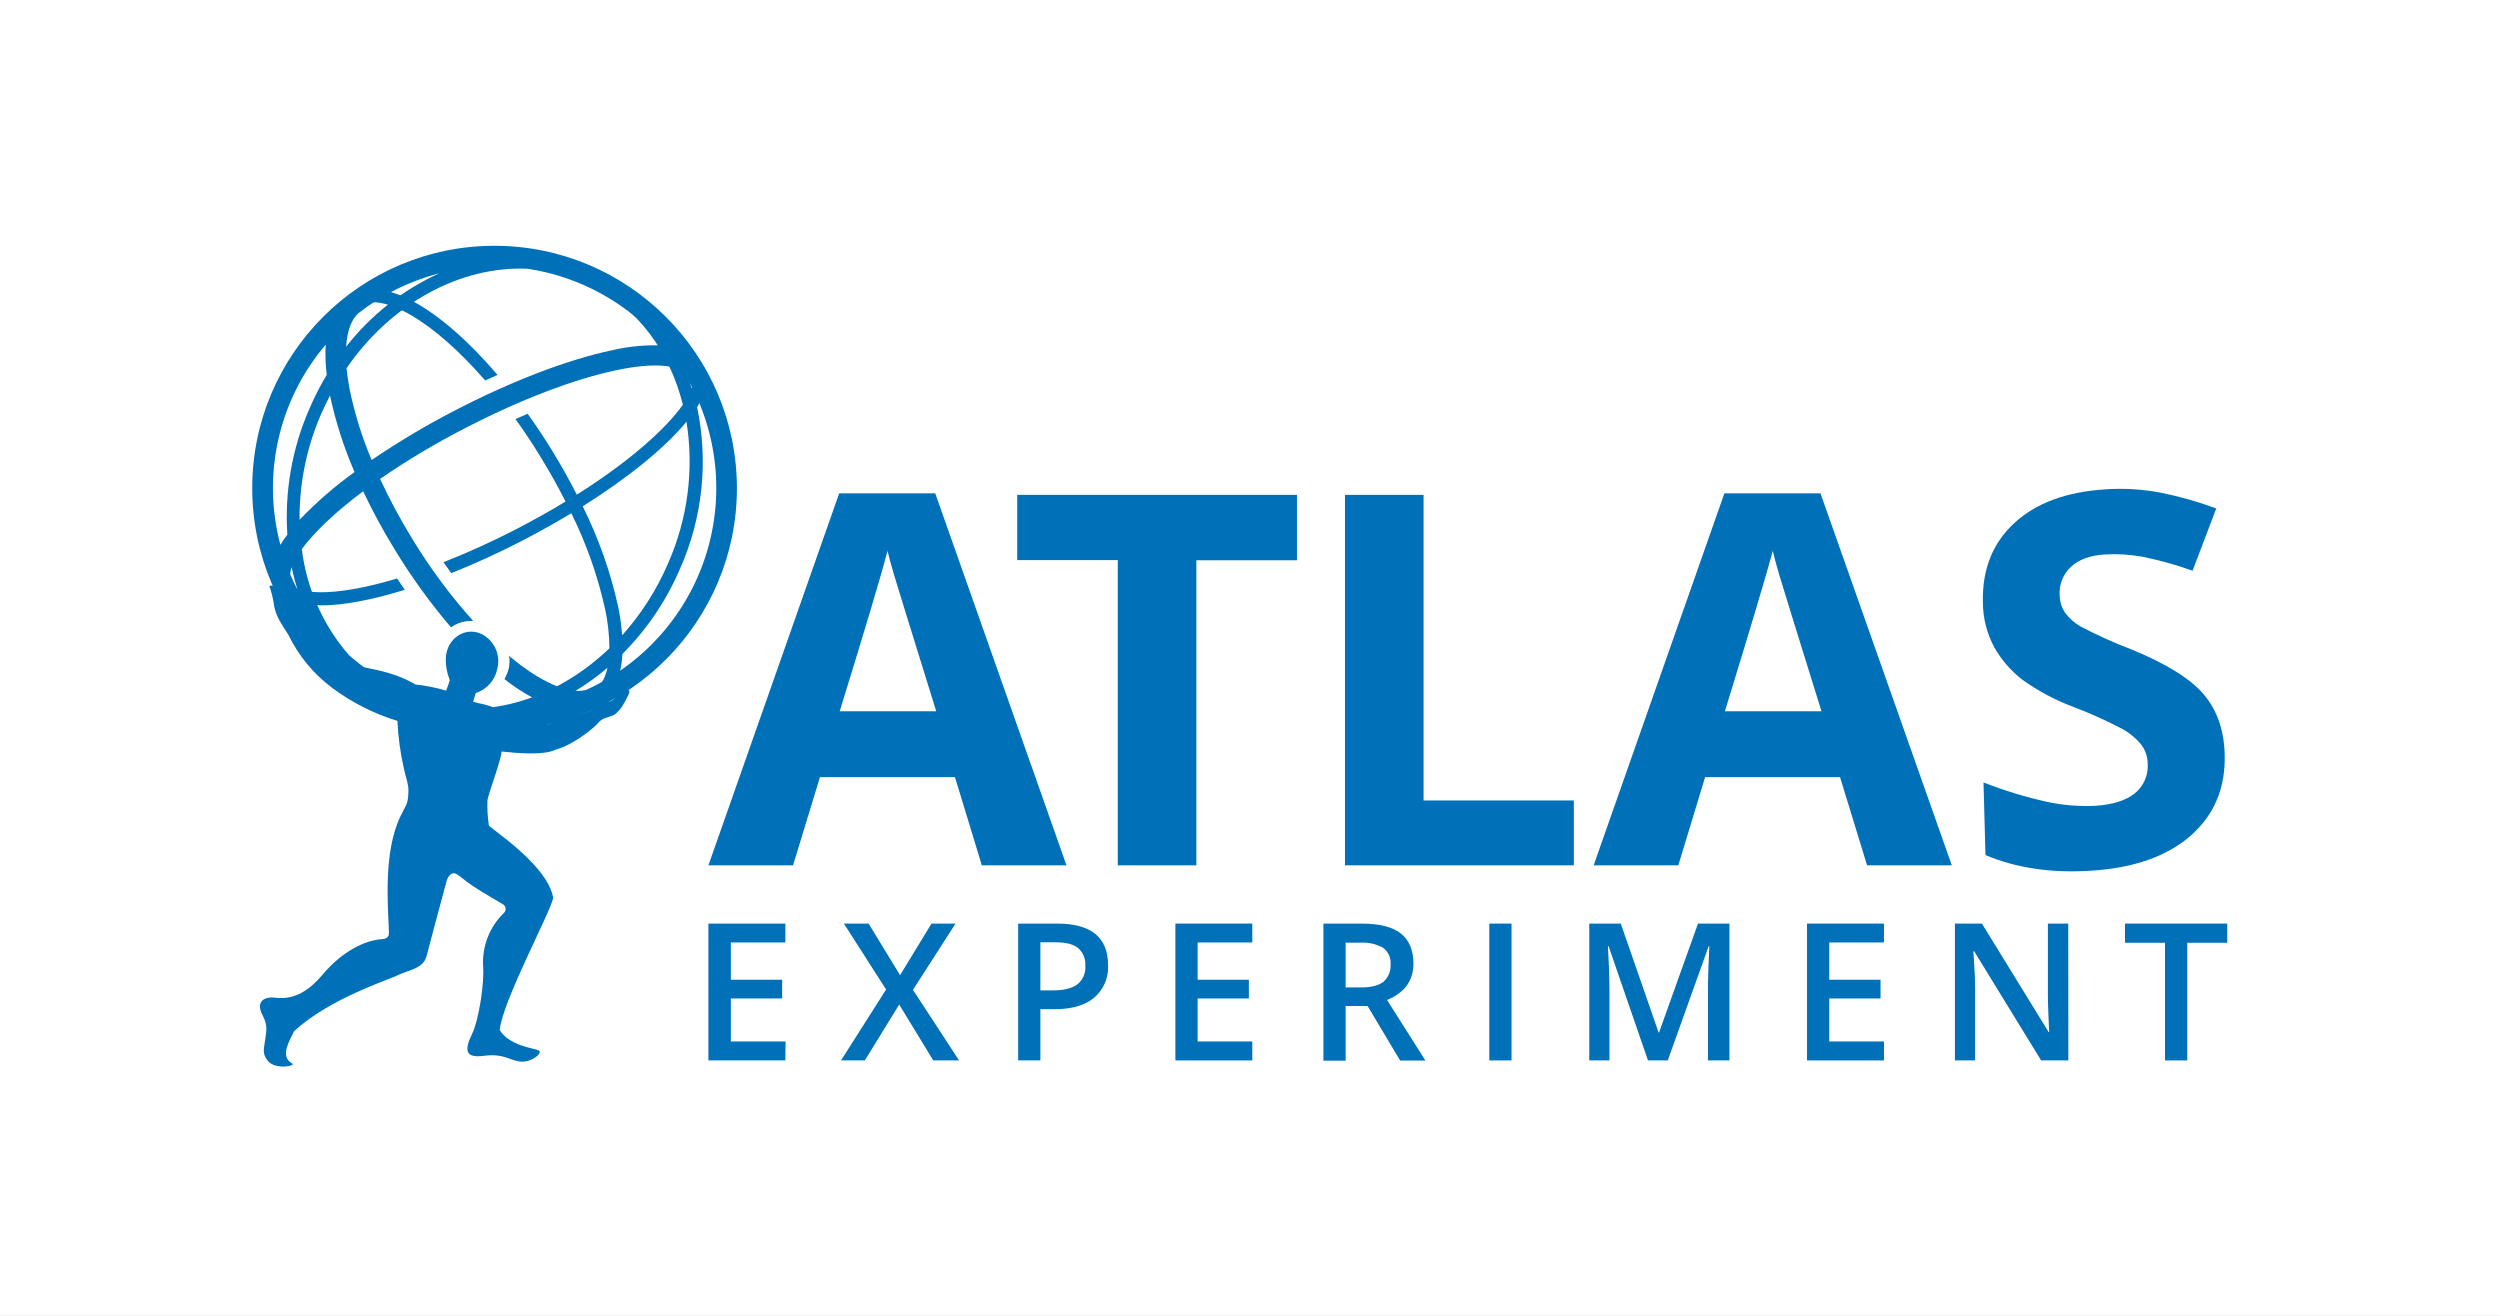
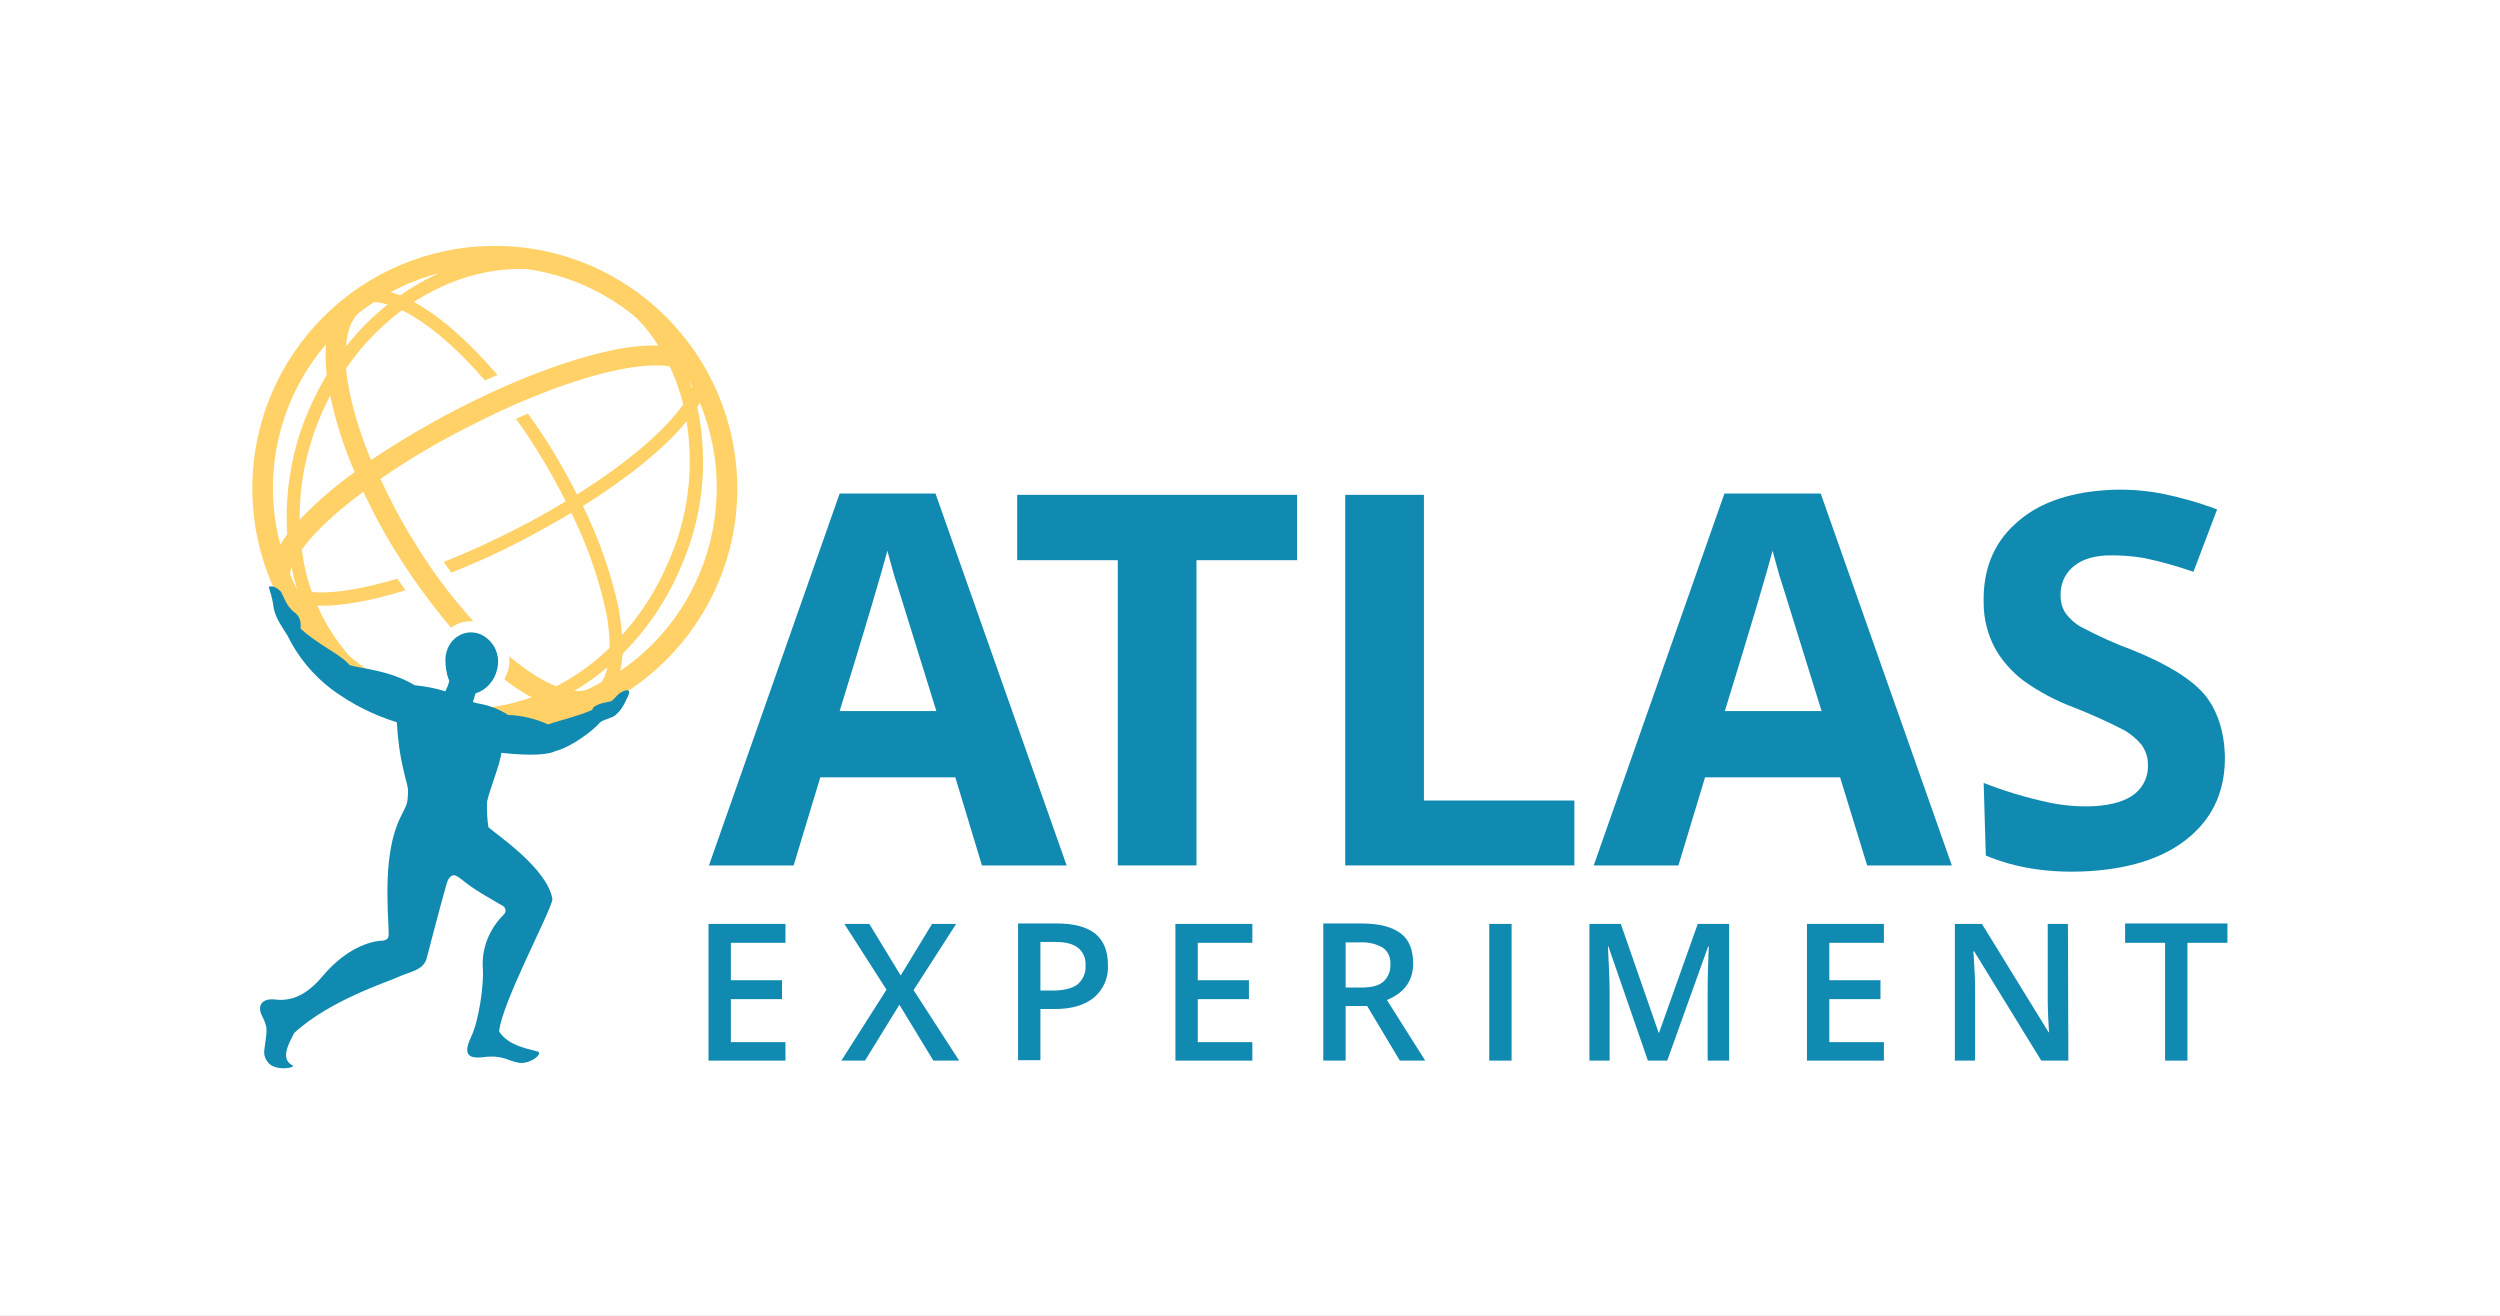
- <svg xmlns="http://www.w3.org/2000/svg" viewBox="0 0 581.51 305.91">
-   <defs>
-     <style>.cls-1{fill:#fff;}.cls-2{fill:#0071b9;}</style>
-   </defs>
-   <g id="Capa_2" data-name="Capa 2">
-     <g id="Calque_1" data-name="Calque 1">
-       <rect class="cls-1" width="581.51" height="305.91" />
-       <path class="cls-2" d="M481.11,246.66h-6.33l-15.57-25.37H459l.11,1.42c.2,2.7.31,5.17.31,7.4v16.55h-4.7V214.83H461l15.52,25.23h.13c0-.33-.08-1.55-.17-3.65s-.13-3.73-.13-4.91V214.83h4.73Z" />
-       <path class="cls-2" d="M508.76,246.66h-5.17V219.29h-9.31v-4.46h23.78v4.46h-9.3Z" />
-       <path class="cls-2" d="M517.47,175.47q.33,11.66-7.89,18.89t-23.2,8.17q-13.8.89-24.55-3.63L461.37,182a98.34,98.34,0,0,0,14.91,4.54,43.63,43.63,0,0,0,11.1.89c4-.26,7.07-1.21,9.17-2.88a8.14,8.14,0,0,0,3-7,7.3,7.3,0,0,0-1.54-4.41,15,15,0,0,0-4.26-3.54,103.89,103.89,0,0,0-11.34-5.12,50.57,50.57,0,0,1-12-6.37,25.44,25.44,0,0,1-6.53-7.54,22.15,22.15,0,0,1-2.65-10.44q-.3-11.41,7.27-18.43t21.25-7.88a50,50,0,0,1,12.86.78,85.54,85.54,0,0,1,12.9,3.67L510,132.75a85.16,85.16,0,0,0-11.52-3.22,36.86,36.86,0,0,0-8.9-.56q-5.19.33-7.9,2.91a8.28,8.28,0,0,0-2.6,6.47,7.63,7.63,0,0,0,1.24,4.14,11.76,11.76,0,0,0,3.66,3.25,107.2,107.2,0,0,0,11.75,5.3q12.24,5,16.89,10.51T517.47,175.47Z" />
-       <path class="cls-2" d="M92.36,134.56c-15.32,4.61-23.77,3.7-25.33.67l-2.7,1.4c1.44,2.79,5.06,4.18,10.47,4.18,5,0,11.57-1.21,19.36-3.62C93.55,136.33,93,135.45,92.36,134.56Z" />
-       <path class="cls-2" d="M112.85,88.5c1-.45,1.92-.88,2.88-1.3C102,71.17,88.92,64.05,81.45,68.63L83,71.22C88.86,67.64,100.77,74.58,112.85,88.5Z" />
-       <path class="cls-2" d="M163.73,85.23,161,86.62a4.63,4.63,0,0,1-.09,3.72c-4-12.87-12.47-22.65-23.83-27.58l-1.21,2.79c10.72,4.64,18.66,14,22.35,26.32.23.75.43,1.5.62,2.26-4,5.7-12.54,13.27-24.67,20.93-1.71-3.36-3.6-6.74-5.65-10.09-1.84-3-3.78-5.93-5.78-8.73l-2.84,1.24c2.09,2.89,4.11,5.94,6,9.07,2.06,3.36,3.94,6.75,5.65,10.11-3.52,2.13-7.3,4.26-11.33,6.35a183.89,183.89,0,0,1-17.07,7.77c.61.87,1.21,1.71,1.82,2.54,5.47-2.19,11.06-4.73,16.64-7.62,3.83-2,7.62-4.11,11.28-6.32a97.87,97.87,0,0,1,7.86,22.3,44,44,0,0,1,1,9.12c-13.46,12.91-31.83,17.85-47.58,11L93,164.6a40.38,40.38,0,0,0,16.13,3.32c11.31,0,22.73-4.55,32.19-12.61-.6,2.63-1.74,4.53-3.41,5.55l1.58,2.59c3.21-2,5-5.87,5.29-11.33a63.59,63.59,0,0,0,13.37-19.77,61.29,61.29,0,0,0,4-37.63C164.35,91.1,165.08,87.84,163.73,85.23Zm-8.38,45.92a61.24,61.24,0,0,1-10.63,16.62,51.8,51.8,0,0,0-.94-6.69,101.27,101.27,0,0,0-8.24-23.31c10.16-6.39,19-13.4,24.14-19.68A58.73,58.73,0,0,1,155.35,131.15Z" />
-       <path class="cls-2" d="M115.05,57.17a56.37,56.37,0,1,0,56.36,56.36A56.43,56.43,0,0,0,115.05,57.17Zm39.48,23.2a43.91,43.91,0,0,0-12.26,1.12C132,83.67,119.1,88.6,106,95.38A187.58,187.58,0,0,0,86.45,107a87,87,0,0,1-5.12-16.42c-.33-1.74-.57-3.39-.72-4.94C91,70.54,107.16,61.79,122.78,62.52A51.6,51.6,0,0,1,154.53,80.37ZM83.28,72.92a51.57,51.57,0,0,1,18.92-9.36,57.7,57.7,0,0,0-21.69,17.1C80.73,77.11,81.67,74.46,83.28,72.92ZM76.76,92a94,94,0,0,0,5.71,17.8,91.92,91.92,0,0,0-12.79,11.11,60.5,60.5,0,0,1,5.06-24.71C75.37,94.78,76.05,93.39,76.76,92Zm-1-11.9A39.11,39.11,0,0,0,76,87.19,65.58,65.58,0,0,0,72,95a62.74,62.74,0,0,0-5.16,29.35,26.45,26.45,0,0,0-1.62,2.38,51.42,51.42,0,0,1,10.6-46.63Zm-7.93,51.79a52.7,52.7,0,0,0,1.41,5.36c-.61-1.19-1.2-2.39-1.72-3.63A5.11,5.11,0,0,1,67.85,131.91Zm68.51,28.59c-4.06,1.06-10.56-1.74-17.92-7.91a7.6,7.6,0,0,1-.47,4.1c-.19.46-.39.89-.6,1.3a43.63,43.63,0,0,0,9.49,5.75A51.3,51.3,0,0,1,81.2,152.42a46.15,46.15,0,0,1-11-24.7c2.73-3.72,7.52-8.39,14.27-13.45a141.53,141.53,0,0,0,7.33,13.53,139.11,139.11,0,0,0,13.1,18.12,8.13,8.13,0,0,1,4.7-1.49c.16,0,.31,0,.46,0a128.2,128.2,0,0,1-14.2-19.15,135.37,135.37,0,0,1-7.45-13.88,178.11,178.11,0,0,1,19.78-11.81c12.74-6.59,25.2-11.37,35.08-13.46,10.05-2.13,15-.87,16,.89a51.53,51.53,0,0,1-22.94,73.45Z" />
-       <path class="cls-2" d="M182.68,246.66h-17.9V214.83h17.9v4.39H170v8.67h11.93v4.36H170v10h12.73Z" />
-       <path class="cls-2" d="M223.08,246.66h-6l-7.92-13-8,13h-5.54l10.49-16.5-9.82-15.33h5.75l7.32,12,7.31-12h5.59l-9.9,15.41Z" />
-       <path class="cls-2" d="M257.74,224.45a9.31,9.31,0,0,1-3.25,7.64c-2.17,1.77-5.24,2.66-9.24,2.66H242v11.91h-5.17V214.83h9.11q5.92,0,8.88,2.44C256.75,218.89,257.74,221.29,257.74,224.45ZM242,230.37h2.75c2.66,0,4.6-.46,5.84-1.39a5.06,5.06,0,0,0,1.86-4.35,5,5,0,0,0-1.66-4.1c-1.12-.9-2.84-1.35-5.2-1.35H242Z" />
-       <path class="cls-2" d="M291.29,246.66H273.4V214.83h17.89v4.39H278.57v8.67h11.92v4.36H278.57v10h12.72Z" />
-       <path class="cls-2" d="M313,234v12.71h-5.17V214.83h8.93q6.14,0,9.07,2.3t2.94,7q0,5.94-6.14,8.47l8.93,14.09h-5.88L318.11,234Zm0-4.32h3.59c2.41,0,4.15-.45,5.24-1.35a4.9,4.9,0,0,0,1.62-4,4.34,4.34,0,0,0-1.75-3.88,9.6,9.6,0,0,0-5.28-1.18H313Z" />
-       <path class="cls-2" d="M346.42,246.66V214.83h5.17v31.83Z" />
-       <path class="cls-2" d="M383.33,246.66l-9.17-26.58H374c.24,3.94.37,7.64.37,11.1v15.48h-4.7V214.83H377l8.79,25.32h.12l9.05-25.32h7.32v31.83h-5V230.92c0-1.59,0-3.64.12-6.19s.14-4.07.21-4.61h-.18l-9.5,26.54Z" />
-       <path class="cls-2" d="M438.22,246.66h-17.9V214.83h17.9v4.39H425.49v8.67h11.93v4.36H425.49v10h12.73Z" />
-       <path class="cls-2" d="M228.38,201.28l-6.25-20.51H190.72l-6.25,20.51H164.78l30.42-86.53h22.34l30.53,86.53Zm-10.61-35.84q-8.66-27.87-9.75-31.53c-.73-2.44-1.25-4.36-1.57-5.78q-1.94,7.55-11.13,37.31Z" />
-       <path class="cls-2" d="M278.28,201.28H260v-71H236.61V115.11h65.07v15.21h-23.4Z" />
-       <path class="cls-2" d="M312.85,201.28V115.11h18.28v71.08h34.95v15.09Z" />
-       <path class="cls-2" d="M434.29,201.28,428,180.77H396.62l-6.24,20.51H370.69l30.41-86.53h22.35L454,201.28Zm-10.61-35.84q-8.67-27.87-9.76-31.53c-.73-2.44-1.24-4.36-1.56-5.78q-2,7.55-11.14,37.31Z" />
-       <path class="cls-2" d="M143.73,161.6c-.31.3-1.23,1.52-1.94,1.57s-4,.68-4,1.91c-3,1.35-8.51,2.68-10.27,3.43a25.63,25.63,0,0,0-9.29-2.24,19.71,19.71,0,0,0-7.08-2.74l-1.09-.32.59-2a7.41,7.41,0,0,0,5-5.53,7.09,7.09,0,0,0-3.69-8.23c-3.76-1.74-8.07,1-8.27,5.7a12.31,12.31,0,0,0,.83,4.77c0,.1.07.2.1.29a19,19,0,0,1-.86,2.43,39.5,39.5,0,0,0-7.11-1.42c-6.07-3.57-12.31-3.76-15.24-4.74-2-2.49-7-4.54-11.32-8.43-.27-.24.55-2.46-1.68-4-1.57-1.53-1.85-2.31-2.88-4.55-.85-.87-1.86-1.56-2.88-1.2a22.55,22.55,0,0,1,1,3.9c.34,3.06,1.9,5,3.43,7.46a33.86,33.86,0,0,0,10.19,12.35,49.74,49.74,0,0,0,15.17,7.67A62.37,62.37,0,0,0,94,179c.44,2.06,1.08,3.55,1,5-.11,3.14-.31,2.69-1.84,5.85-4,8.24-2.93,20.69-2.71,26.53,0,.27,0,.53,0,.77,0,.56-.28,1.17-1.51,1.29h0c-4.08.24-9.4,2.89-13.91,8.27-3.76,4.47-7.28,5.8-10.93,5.36-3.2-.38-4.42,1.36-3.12,3.88,1.39,2.71,1,3.63.65,6.22-.22,1.73-.73,2.89.7,4.62,1.75,2.12,6.66,1.12,5.64.58-3-1.59-.56-5.4.43-7.51,8.33-7.67,22.29-12.06,24.08-13,2.67-1.3,6.07-1.51,6.79-4.62,0-.08,2.81-10.76,4.59-17.22.29-1.08,1.1-2.31,2.23-1.76a6.25,6.25,0,0,1,1.22.84c3.09,2.57,7.27,4.75,9.82,6.33a1.29,1.29,0,0,1,0,2,16,16,0,0,0-4.75,12.45c.27,3.61-.89,12.14-2.62,15.72-1.85,3.81-1.41,5.52,2.71,5,4.59-.6,5.67.87,8.35,1.3s5.72-2.09,4.42-2.6-6.82-1.13-9-4.7c.58-6.64,11.91-27.6,12.43-30.74-1.13-7.19-13.2-15.24-14.94-16.79a29.73,29.73,0,0,1-.34-6c.51-2.4,3.28-9.52,3.26-11.27,3.52.4,10,.94,12.58-.43,3.94-1,9-5,10.27-6.61,1-.94,2.9-1,3.74-1.76,1.09-1,1.59-1.63,2.92-4.36C147.13,159.67,144.79,160.59,143.73,161.6Z" />
+ <svg xmlns="http://www.w3.org/2000/svg" version="1.1" id="Capa_1" x="0px" y="0px" viewBox="0 0 581.5 305.9" style="enable-background:new 0 0 581.5 305.9;" xml:space="preserve">
+   <style type="text/css">
+ 	.st0{fill:#FFFFFF;}
+ 	.st1{fill:#118AB2;}
+ 	.st2{fill:#FFD166;}
+ </style>
+   <g id="Capa_2_1_">
+     <g id="Calque_1">
+       <rect class="st0" width="581.5" height="305.9" />
+       <path class="st1" d="M481.1,246.7h-6.3l-15.6-25.4H459l0.1,1.4c0.2,2.7,0.3,5.2,0.3,7.4v16.6h-4.7v-31.8h6.3l15.5,25.2h0.1    c0-0.3-0.1-1.6-0.2-3.6s-0.1-3.7-0.1-4.9v-16.7h4.7L481.1,246.7z" />
+       <path class="st1" d="M508.8,246.7h-5.2v-27.4h-9.3v-4.5h23.8v4.5h-9.3V246.7z" />
+       <path class="st1" d="M517.5,175.5c0.2,7.8-2.4,14.1-7.9,18.9c-5.5,4.8-13.2,7.5-23.2,8.2c-9.2,0.6-17.4-0.6-24.5-3.6l-0.5-16.9    c4.8,1.9,9.8,3.4,14.9,4.5c3.6,0.8,7.4,1.1,11.1,0.9c4-0.3,7.1-1.2,9.2-2.9s3.2-4.3,3-7c0-1.6-0.6-3.1-1.5-4.4    c-1.2-1.4-2.6-2.6-4.3-3.5c-3.7-1.9-7.5-3.6-11.3-5.1c-4.3-1.6-8.3-3.7-12-6.4c-2.7-2.1-4.9-4.6-6.5-7.5    c-1.7-3.2-2.6-6.8-2.6-10.4c-0.2-7.6,2.2-13.8,7.3-18.4c5-4.7,12.1-7.3,21.2-7.9c4.3-0.3,8.6,0,12.9,0.8c4.4,0.9,8.7,2.1,12.9,3.7    l-5.5,14.5c-3.8-1.3-7.6-2.4-11.5-3.2c-2.9-0.5-5.9-0.7-8.9-0.6c-3.5,0.2-6.1,1.2-7.9,2.9s-2.7,4-2.6,6.5c0,1.5,0.4,2.9,1.2,4.1    c1,1.3,2.2,2.4,3.7,3.2c3.8,2,7.7,3.8,11.8,5.3c8.2,3.3,13.8,6.8,16.9,10.5C515.7,165.2,517.3,169.9,517.5,175.5z" />
+       <path class="st2" d="M92.4,134.6c-15.3,4.6-23.8,3.7-25.3,0.7l-2.7,1.4c1.4,2.8,5.1,4.2,10.5,4.2c5,0,11.6-1.2,19.4-3.6    C93.6,136.3,93,135.4,92.4,134.6z" />
+       <path class="st2" d="M112.8,88.5c1-0.4,1.9-0.9,2.9-1.3c-13.7-16-26.8-23.1-34.3-18.6l1.6,2.6C88.9,67.6,100.8,74.6,112.8,88.5z" />
+       <path class="st2" d="M163.7,85.2l-2.7,1.4c0.5,1.2,0.5,2.5-0.1,3.7c-4-12.9-12.5-22.7-23.8-27.6l-1.2,2.8    c10.7,4.6,18.7,14,22.4,26.3c0.2,0.8,0.4,1.5,0.6,2.3c-4,5.7-12.5,13.3-24.7,20.9c-1.7-3.4-3.6-6.7-5.6-10.1    c-1.8-3-3.8-5.9-5.8-8.7l-2.8,1.2c2.1,2.9,4.1,5.9,6,9.1c2.1,3.4,3.9,6.8,5.6,10.1c-3.5,2.1-7.3,4.3-11.3,6.3    c-5.6,2.9-11.3,5.5-17.1,7.8c0.6,0.9,1.2,1.7,1.8,2.5c5.5-2.2,11.1-4.7,16.6-7.6c3.8-2,7.6-4.1,11.3-6.3    c3.5,7.1,6.2,14.6,7.9,22.3c0.7,3,1,6.1,1,9.1c-13.5,12.9-31.8,17.9-47.6,11l-1.2,2.8c5.1,2.2,10.6,3.3,16.1,3.3    c11.3,0,22.7-4.6,32.2-12.6c-0.6,2.6-1.7,4.5-3.4,5.6l1.6,2.6c3.2-2,5-5.9,5.3-11.3c5.7-5.7,10.2-12.4,13.4-19.8    c5.3-11.8,6.7-25,4-37.6C164.4,91.1,165.1,87.8,163.7,85.2z M155.3,131.1c-2.6,6.1-6.2,11.7-10.6,16.6c-0.2-2.2-0.5-4.5-0.9-6.7    c-1.8-8.1-4.6-15.9-8.2-23.3c10.2-6.4,19-13.4,24.1-19.7C161.5,109.3,160,120.8,155.3,131.1L155.3,131.1z" />
+       <path class="st2" d="M115.1,57.2c-31.1,0-56.4,25.2-56.4,56.4c0,31.1,25.2,56.4,56.4,56.4c31.1,0,56.4-25.2,56.4-56.4l0,0    C171.4,82.4,146.2,57.2,115.1,57.2z M154.5,80.4c-4.1-0.2-8.2,0.2-12.3,1.1c-10.3,2.2-23.2,7.1-36.3,13.9    c-6.7,3.5-13.3,7.4-19.6,11.6c-2.2-5.3-4-10.8-5.1-16.4c-0.3-1.7-0.6-3.4-0.7-4.9c10.4-15.1,26.6-23.8,42.2-23.1    C135.2,64.4,146.5,70.8,154.5,80.4z M83.3,72.9c5.6-4.4,12-7.6,18.9-9.4c-8.5,3.9-16,9.7-21.7,17.1C80.7,77.1,81.7,74.5,83.3,72.9    z M76.8,92c1.3,6.1,3.2,12.1,5.7,17.8c-4.6,3.3-8.9,7-12.8,11.1c-0.1-8.5,1.7-16.9,5.1-24.7C75.4,94.8,76.1,93.4,76.8,92z     M75.8,80.1c-0.1,2.4-0.1,4.7,0.2,7.1c-1.5,2.5-2.8,5.1-4,7.8c-4.1,9.2-5.8,19.3-5.2,29.3c-0.6,0.8-1.1,1.6-1.6,2.4    C60.9,110.4,64.8,93,75.8,80.1L75.8,80.1z M67.8,131.9c0.4,1.8,0.8,3.6,1.4,5.4c-0.6-1.2-1.2-2.4-1.7-3.6    C67.5,133,67.6,132.5,67.8,131.9L67.8,131.9z M136.3,160.5c-4.1,1.1-10.6-1.7-17.9-7.9c0.2,1.4,0.1,2.8-0.5,4.1    c-0.2,0.5-0.4,0.9-0.6,1.3c2.9,2.3,6.1,4.2,9.5,5.8c-16.1,3.8-33.1-0.4-45.6-11.3c-6.1-7-9.9-15.6-11-24.7    c2.7-3.7,7.5-8.4,14.3-13.4c2.2,4.6,4.6,9.2,7.3,13.5c3.9,6.4,8.3,12.4,13.1,18.1c1.4-1,3-1.5,4.7-1.5c0.2,0,0.3,0,0.5,0    c-5.3-5.9-10.1-12.3-14.2-19.2c-2.8-4.5-5.2-9.1-7.4-13.9c6.3-4.4,12.9-8.3,19.8-11.8c12.7-6.6,25.2-11.4,35.1-13.5    c10.1-2.1,15-0.9,16,0.9c14.6,24.4,6.7,56.1-17.7,70.7C139.9,158.7,138.1,159.7,136.3,160.5L136.3,160.5z" />
+       <path class="st1" d="M182.7,246.7h-17.9v-31.8h17.9v4.4H170v8.7h11.9v4.4H170v10h12.7V246.7z" />
+       <path class="st1" d="M223.1,246.7h-6l-7.9-13l-8,13h-5.5l10.5-16.5l-9.8-15.3h5.8l7.3,12l7.3-12h5.6l-9.9,15.4L223.1,246.7z" />
+       <path class="st1" d="M257.7,224.4c0.2,2.9-1,5.7-3.2,7.6c-2.2,1.8-5.2,2.7-9.2,2.7H242v11.9h-5.2v-31.8h9.1c3.9,0,6.9,0.8,8.9,2.4    C256.8,218.9,257.7,221.3,257.7,224.4z M242,230.4h2.8c2.7,0,4.6-0.5,5.8-1.4c1.3-1.1,2-2.7,1.9-4.4c0.1-1.6-0.5-3.1-1.7-4.1    c-1.1-0.9-2.8-1.4-5.2-1.4H242V230.4z" />
+       <path class="st1" d="M291.3,246.7h-17.9v-31.8h17.9v4.4h-12.7v8.7h11.9v4.4h-11.9v10h12.7V246.7z" />
+       <path class="st1" d="M313,234v12.7h-5.2v-31.9h8.9c4.1,0,7.1,0.8,9.1,2.3s2.9,3.9,2.9,7c0,4-2,6.8-6.1,8.5l8.9,14.1h-5.9L318,234    L313,234L313,234z M313,229.7h3.6c2.4,0,4.1-0.4,5.2-1.4s1.7-2.5,1.6-4c0.1-1.5-0.5-3-1.8-3.9c-1.6-0.9-3.4-1.3-5.3-1.2H313V229.7    z" />
+       <path class="st1" d="M346.4,246.7v-31.8h5.2v31.8H346.4z" />
+       <path class="st1" d="M383.3,246.7l-9.2-26.6H374c0.2,3.9,0.4,7.6,0.4,11.1v15.5h-4.7v-31.8h7.3l8.8,25.3h0.1l9-25.3h7.3v31.8h-5    V231c0-1.6,0-3.6,0.1-6.2s0.1-4.1,0.2-4.6h-0.2l-9.5,26.5H383.3z" />
+       <path class="st1" d="M438.2,246.7h-17.9v-31.8h17.9v4.4h-12.7v8.7h11.9v4.4h-11.9v10h12.7V246.7z" />
+       <path class="st1" d="M228.4,201.3l-6.2-20.5h-31.4l-6.2,20.5h-19.7l30.4-86.5h22.3l30.5,86.5H228.4z M217.8,165.4    c-5.8-18.6-9-29.1-9.8-31.5c-0.7-2.4-1.2-4.4-1.6-5.8c-1.3,5-5,17.5-11.1,37.3H217.8z" />
+       <path class="st1" d="M278.3,201.3H260v-71h-23.4v-15.2h65.1v15.2h-23.4L278.3,201.3L278.3,201.3z" />
+       <path class="st1" d="M312.9,201.3v-86.2h18.3v71.1h35v15.1L312.9,201.3L312.9,201.3z" />
+       <path class="st1" d="M434.3,201.3l-6.3-20.5h-31.4l-6.2,20.5h-19.7l30.4-86.5h22.4l30.5,86.5H434.3z M423.7,165.4    c-5.8-18.6-9-29.1-9.8-31.5c-0.7-2.4-1.2-4.4-1.6-5.8c-1.3,5-5,17.5-11.1,37.3H423.7z" />
+       <path class="st1" d="M143.7,161.6c-0.3,0.3-1.2,1.5-1.9,1.6s-4,0.7-4,1.9c-3,1.4-8.5,2.7-10.3,3.4c-2.9-1.3-6.1-2.1-9.3-2.2    c-2.2-1.4-4.6-2.3-7.1-2.7l-1.1-0.3l0.6-2c2.5-0.8,4.4-2.9,5-5.5c0.9-3.3-0.6-6.7-3.7-8.2c-3.8-1.7-8.1,1-8.3,5.7    c0,1.6,0.2,3.3,0.8,4.8c0,0.1,0.1,0.2,0.1,0.3c-0.2,0.8-0.5,1.6-0.9,2.4c-2.3-0.7-4.7-1.2-7.1-1.4c-6.1-3.6-12.3-3.8-15.2-4.7    c-2-2.5-7-4.5-11.3-8.4c-0.3-0.2,0.6-2.5-1.7-4c-1.6-1.5-1.8-2.3-2.9-4.6c-0.8-0.9-1.9-1.6-2.9-1.2c0.4,1.3,0.8,2.6,1,3.9    c0.3,3.1,1.9,5,3.4,7.5c2.4,4.9,5.9,9.1,10.2,12.4c4.6,3.4,9.7,6,15.2,7.7c0.2,3.8,0.7,7.6,1.6,11.3c0.4,2.1,1.1,3.6,1,5    c-0.1,3.1-0.3,2.7-1.8,5.9c-4,8.2-2.9,20.7-2.7,26.5c0,0.3,0,0.5,0,0.8c0,0.6-0.3,1.2-1.5,1.3l0,0c-4.1,0.2-9.4,2.9-13.9,8.3    c-3.8,4.5-7.3,5.8-10.9,5.4c-3.2-0.4-4.4,1.4-3.1,3.9c1.4,2.7,1,3.6,0.7,6.2c-0.2,1.7-0.7,2.9,0.7,4.6c1.8,2.1,6.7,1.1,5.6,0.6    c-3-1.6-0.6-5.4,0.4-7.5c8.3-7.7,22.3-12.1,24.1-13c2.7-1.3,6.1-1.5,6.8-4.6c0-0.1,2.8-10.8,4.6-17.2c0.3-1.1,1.1-2.3,2.2-1.8    c0.4,0.2,0.8,0.5,1.2,0.8c3.1,2.6,7.3,4.8,9.8,6.3c0.6,0.5,0.6,1.3,0.2,1.8c-0.1,0.1-0.1,0.1-0.2,0.2c-3.3,3.3-5.1,7.8-4.8,12.4    c0.3,3.6-0.9,12.1-2.6,15.7c-1.8,3.8-1.4,5.5,2.7,5c4.6-0.6,5.7,0.9,8.3,1.3s5.7-2.1,4.4-2.6s-6.8-1.1-9-4.7    c0.6-6.6,11.9-27.6,12.4-30.7c-1.1-7.2-13.2-15.2-14.9-16.8c-0.3-2-0.4-4-0.3-6c0.5-2.4,3.3-9.5,3.3-11.3c3.5,0.4,10,0.9,12.6-0.4    c3.9-1,9-5,10.3-6.6c1-0.9,2.9-1,3.7-1.8c1.1-1,1.6-1.6,2.9-4.4C147.1,159.7,144.8,160.6,143.7,161.6z" />
    </g>
  </g>
</svg>
